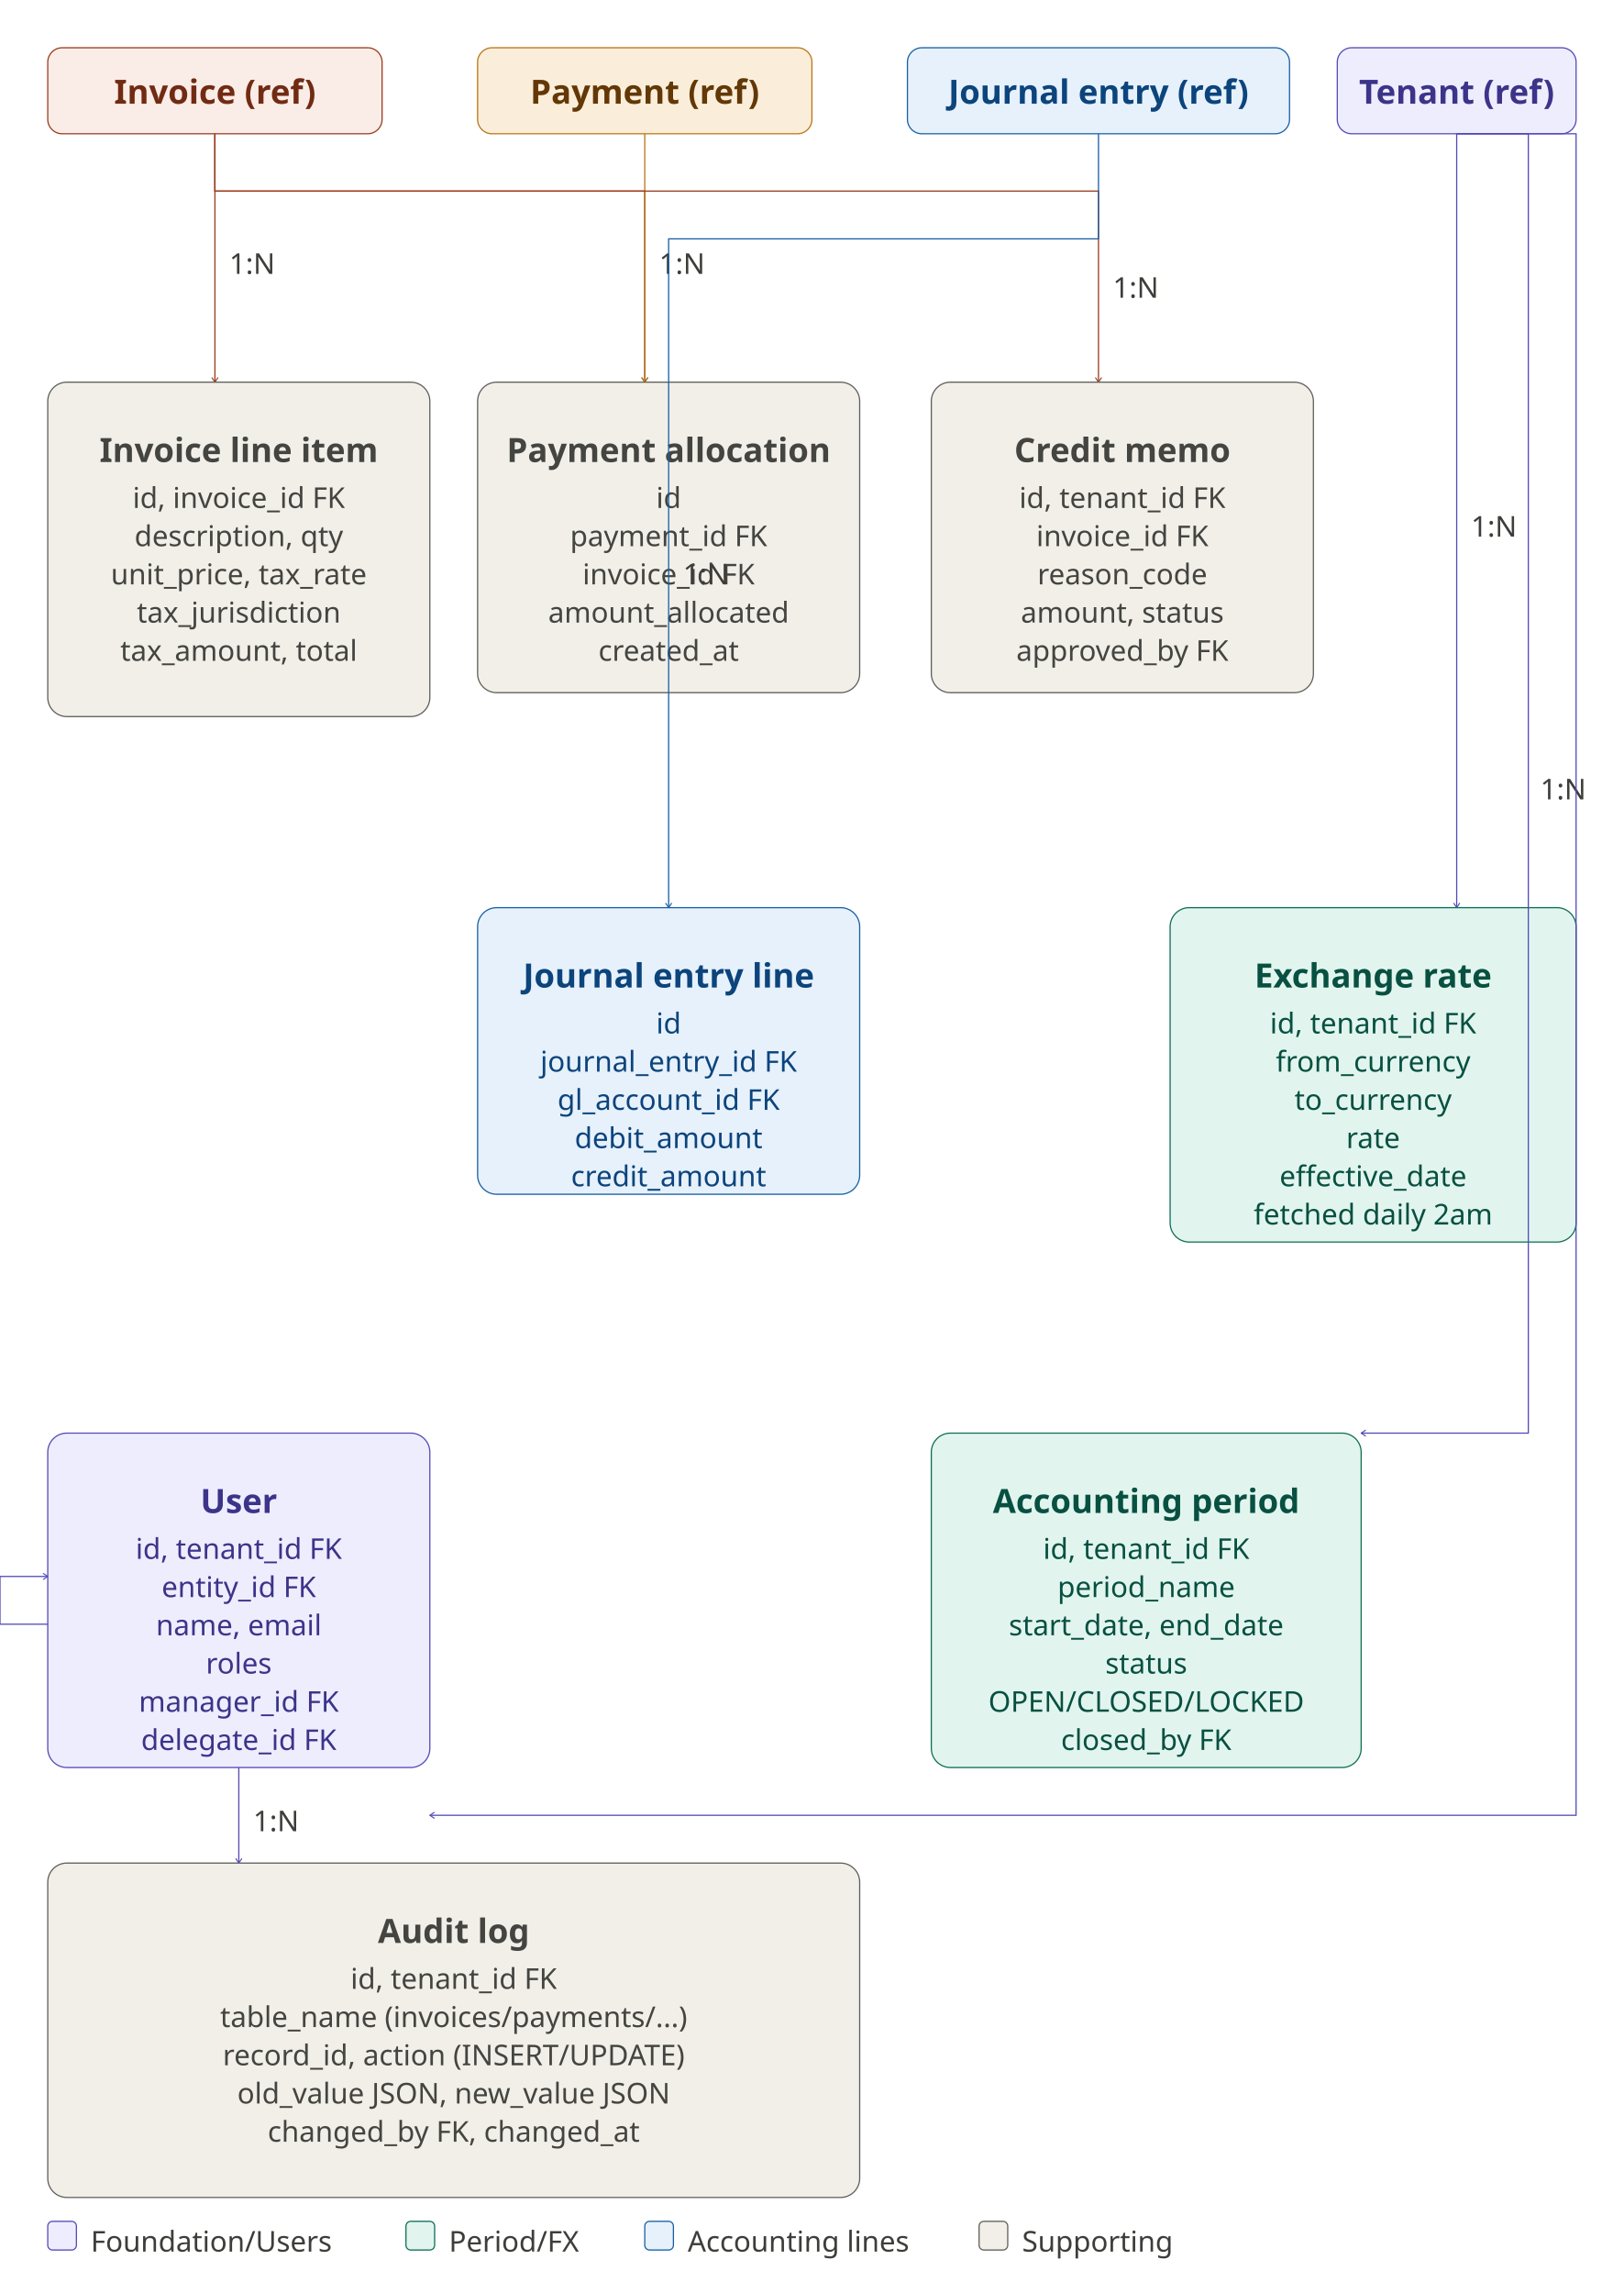
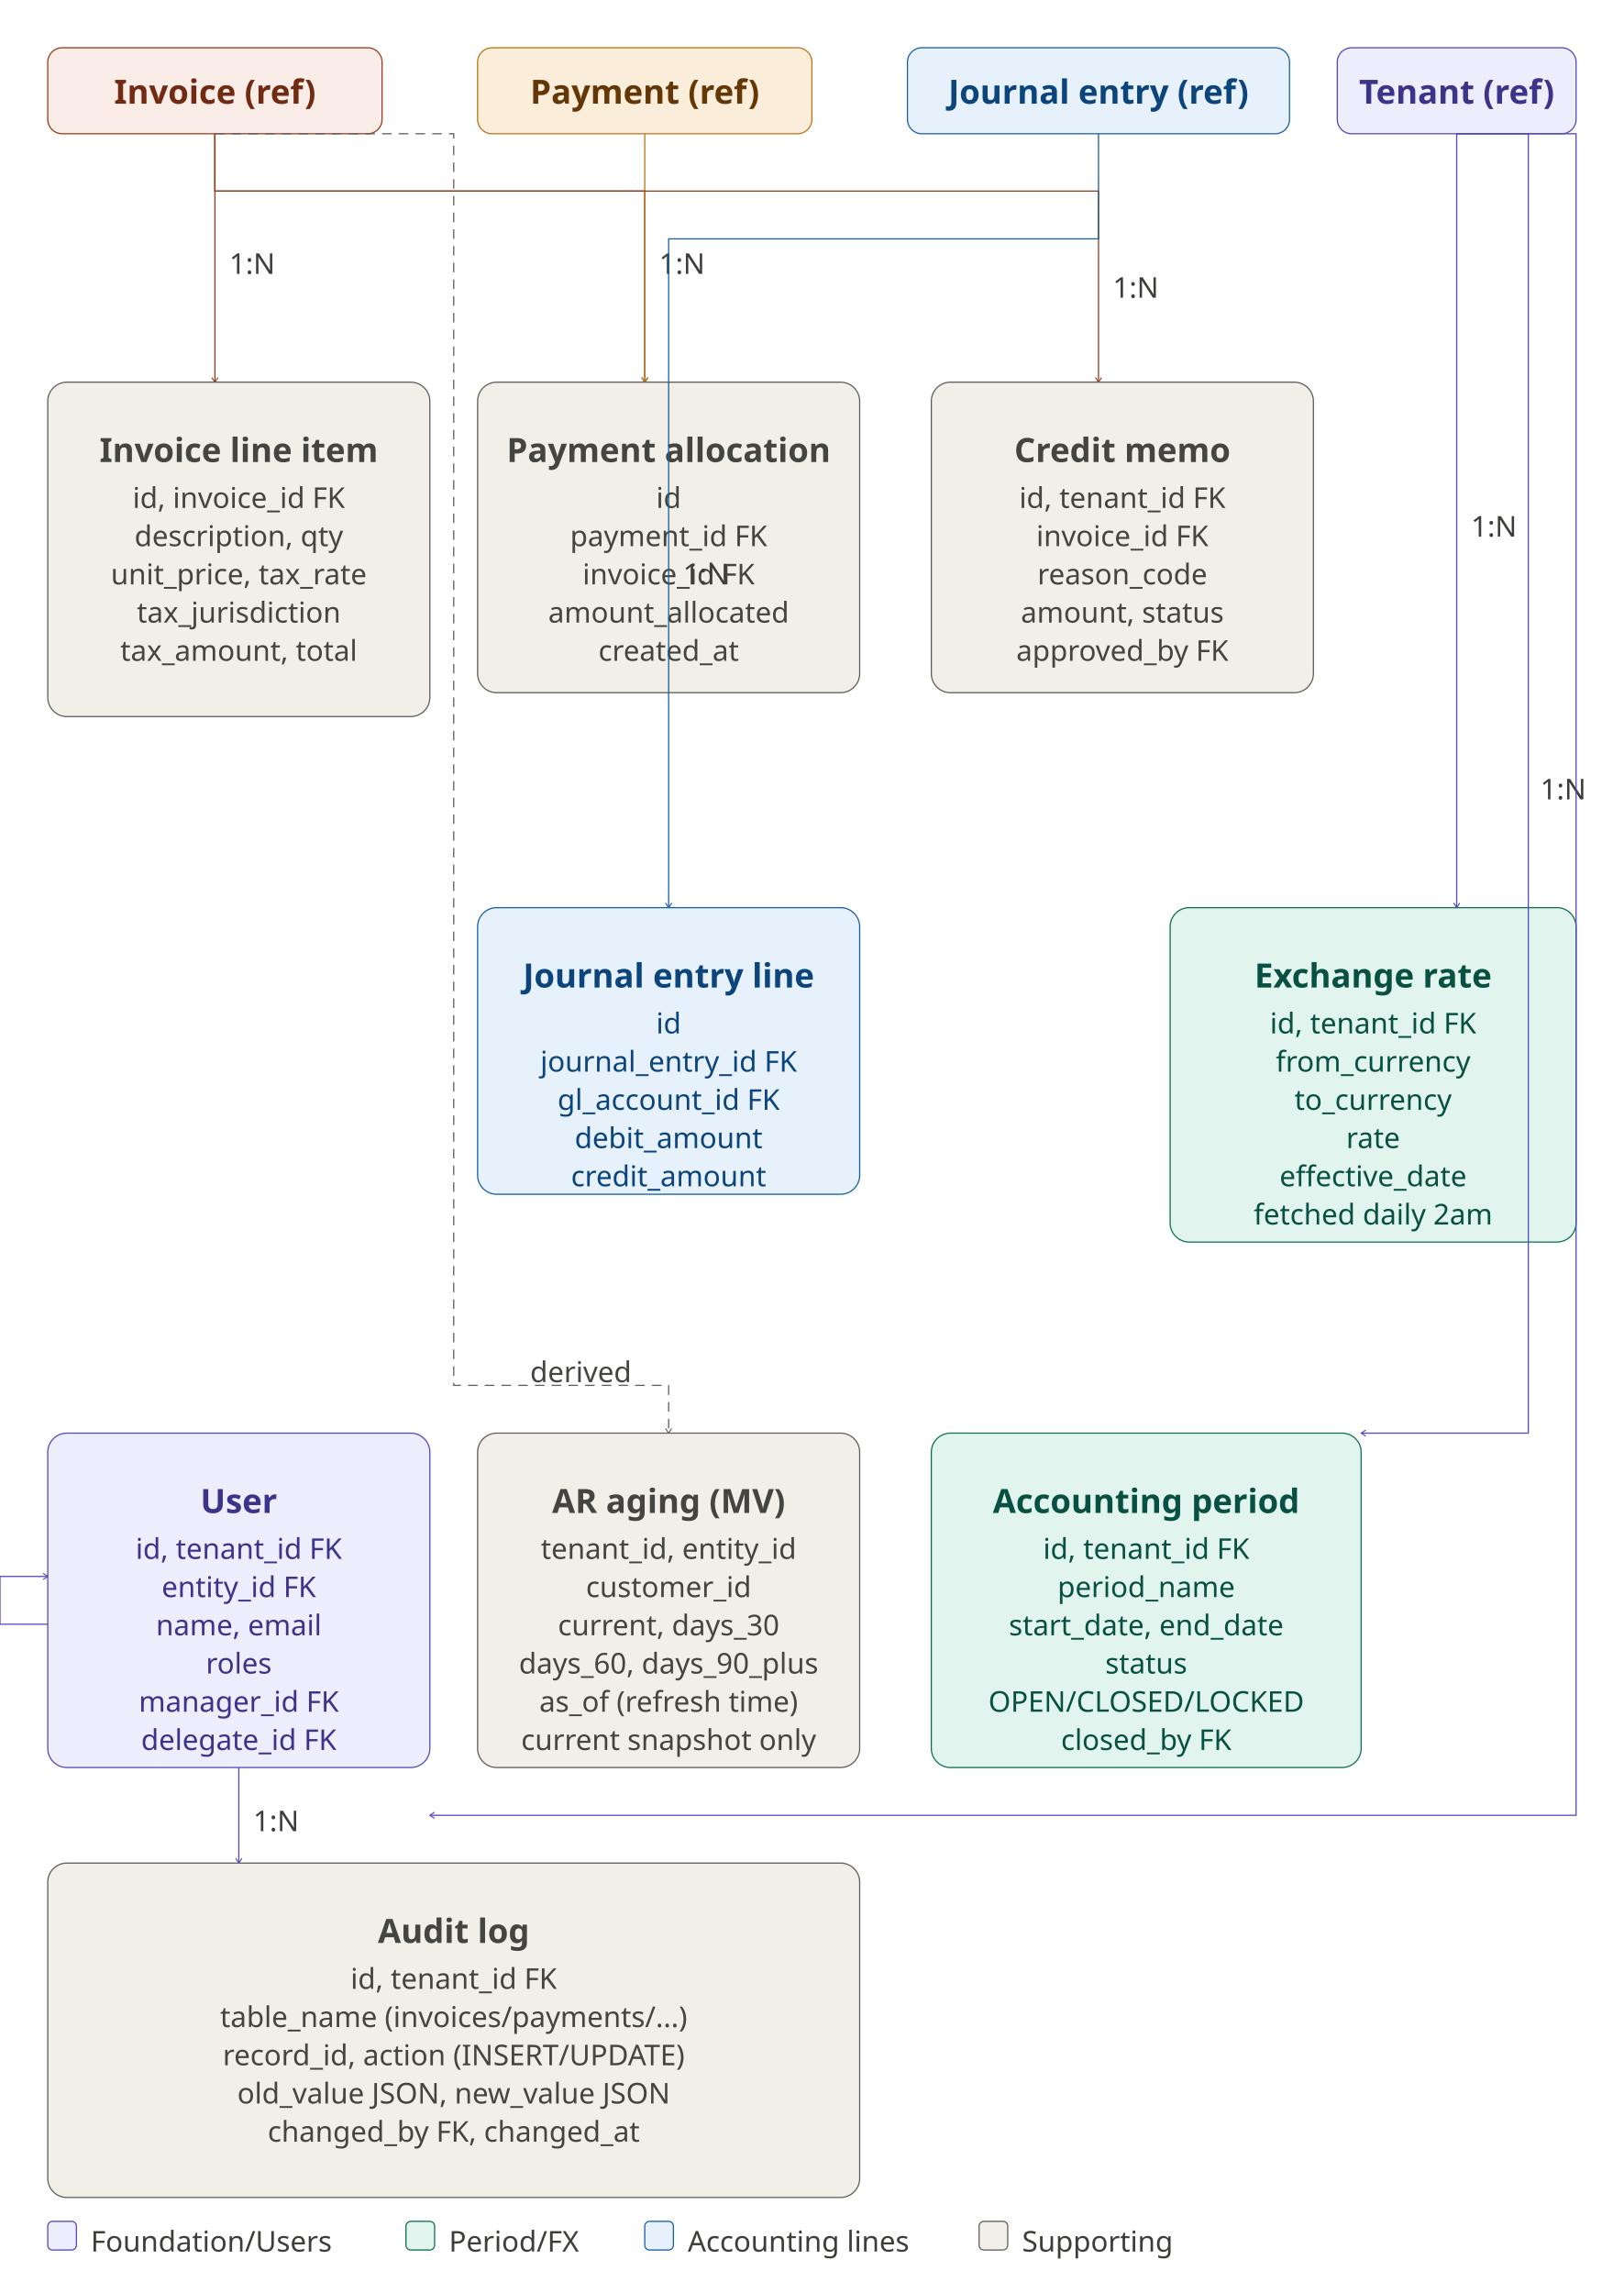
<svg xmlns="http://www.w3.org/2000/svg" width="100%" viewBox="0 0 680 960" role="img">
  <defs>
    <marker id="arrow" viewBox="0 0 10 10" refX="8" refY="5" markerWidth="6" markerHeight="6" orient="auto-start-reverse">
      <path d="M2 1L8 5L2 9" fill="none" stroke="context-stroke" stroke-width="1.5" stroke-linecap="round" stroke-linejoin="round" />
    </marker>
    <style>
text { font-family: sans-serif; fill: #3d3d3a; }
.th { font-size: 14px; font-weight: 600; }
.ts { font-size: 12px; }
.purple-fill { fill: #EEEDFE; stroke: #534AB7; }
.teal-fill   { fill: #E1F5EE; stroke: #0F6E56; }
.coral-fill  { fill: #FAECE7; stroke: #993C1D; }
.amber-fill  { fill: #FAEEDA; stroke: #BA7517; }
.blue-fill   { fill: #E6F1FB; stroke: #185FA5; }
.gray-fill   { fill: #F1EFE8; stroke: #5F5E5A; }
.purple-text { fill: #3C3489; }
.teal-text   { fill: #085041; }
.coral-text  { fill: #712B13; }
.amber-text  { fill: #633806; }
.blue-text   { fill: #0C447C; }
.gray-text   { fill: #444441; }
</style>
  </defs>
  <rect x="20" y="20" width="140" height="36" rx="6" stroke-width="0.5" class="coral-fill" />
  <text class="th coral-text" x="90" y="38" text-anchor="middle" dominant-baseline="central">Invoice (ref)</text>
  <rect x="200" y="20" width="140" height="36" rx="6" stroke-width="0.5" class="amber-fill" />
  <text class="th amber-text" x="270" y="38" text-anchor="middle" dominant-baseline="central">Payment (ref)</text>
  <rect x="380" y="20" width="160" height="36" rx="6" stroke-width="0.5" class="blue-fill" />
  <text class="th blue-text" x="460" y="38" text-anchor="middle" dominant-baseline="central">Journal entry (ref)</text>
  <rect x="560" y="20" width="100" height="36" rx="6" stroke-width="0.5" class="purple-fill" />
  <text class="th purple-text" x="610" y="38" text-anchor="middle" dominant-baseline="central">Tenant (ref)</text>
  <path d="M90 56 L90 160" stroke="#993C1D" stroke-width="0.5" fill="none" marker-end="url(#arrow)" />
  <text class="ts" x="96" y="110" dominant-baseline="central">1:N</text>
  <rect x="20" y="160" width="160" height="140" rx="8" stroke-width="0.5" class="gray-fill" />
  <text class="th gray-text" x="100" y="188" text-anchor="middle" dominant-baseline="central">Invoice line item</text>
  <text class="ts gray-text" x="100" y="208" text-anchor="middle" dominant-baseline="central">id, invoice_id FK</text>
  <text class="ts gray-text" x="100" y="224" text-anchor="middle" dominant-baseline="central">description, qty</text>
  <text class="ts gray-text" x="100" y="240" text-anchor="middle" dominant-baseline="central">unit_price, tax_rate</text>
  <text class="ts gray-text" x="100" y="256" text-anchor="middle" dominant-baseline="central">tax_jurisdiction</text>
  <text class="ts gray-text" x="100" y="272" text-anchor="middle" dominant-baseline="central">tax_amount, total</text>
  <path d="M90 56 L90 80 L270 80 L270 160" stroke="#993C1D" stroke-width="0.5" fill="none" marker-end="url(#arrow)" />
  <text class="ts" x="276" y="110" dominant-baseline="central">1:N</text>
  <path d="M270 56 L270 160" stroke="#BA7517" stroke-width="0.5" fill="none" marker-end="url(#arrow)" />
  <rect x="200" y="160" width="160" height="130" rx="8" stroke-width="0.5" class="gray-fill" />
  <text class="th gray-text" x="280" y="188" text-anchor="middle" dominant-baseline="central">Payment allocation</text>
  <text class="ts gray-text" x="280" y="208" text-anchor="middle" dominant-baseline="central">id</text>
  <text class="ts gray-text" x="280" y="224" text-anchor="middle" dominant-baseline="central">payment_id FK</text>
  <text class="ts gray-text" x="280" y="240" text-anchor="middle" dominant-baseline="central">invoice_id FK</text>
  <text class="ts gray-text" x="280" y="256" text-anchor="middle" dominant-baseline="central">amount_allocated</text>
  <text class="ts gray-text" x="280" y="272" text-anchor="middle" dominant-baseline="central">created_at</text>
  <path d="M90 56 L90 80 L460 80 L460 160" stroke="#993C1D" stroke-width="0.5" fill="none" marker-end="url(#arrow)" />
  <text class="ts" x="466" y="120" dominant-baseline="central">1:N</text>
  <rect x="390" y="160" width="160" height="130" rx="8" stroke-width="0.5" class="gray-fill" />
  <text class="th gray-text" x="470" y="188" text-anchor="middle" dominant-baseline="central">Credit memo</text>
  <text class="ts gray-text" x="470" y="208" text-anchor="middle" dominant-baseline="central">id, tenant_id FK</text>
  <text class="ts gray-text" x="470" y="224" text-anchor="middle" dominant-baseline="central">invoice_id FK</text>
  <text class="ts gray-text" x="470" y="240" text-anchor="middle" dominant-baseline="central">reason_code</text>
  <text class="ts gray-text" x="470" y="256" text-anchor="middle" dominant-baseline="central">amount, status</text>
  <text class="ts gray-text" x="470" y="272" text-anchor="middle" dominant-baseline="central">approved_by FK</text>
  <path d="M460 56 L460 100 L280 100 L280 380" stroke="#185FA5" stroke-width="0.5" fill="none" marker-end="url(#arrow)" />
  <text class="ts" x="286" y="240" dominant-baseline="central">1:N</text>
  <rect x="200" y="380" width="160" height="120" rx="8" stroke-width="0.5" class="blue-fill" />
  <text class="th blue-text" x="280" y="408" text-anchor="middle" dominant-baseline="central">Journal entry line</text>
  <text class="ts blue-text" x="280" y="428" text-anchor="middle" dominant-baseline="central">id</text>
  <text class="ts blue-text" x="280" y="444" text-anchor="middle" dominant-baseline="central">journal_entry_id FK</text>
  <text class="ts blue-text" x="280" y="460" text-anchor="middle" dominant-baseline="central">gl_account_id FK</text>
  <text class="ts blue-text" x="280" y="476" text-anchor="middle" dominant-baseline="central">debit_amount</text>
  <text class="ts blue-text" x="280" y="492" text-anchor="middle" dominant-baseline="central">credit_amount</text>
  <path d="M610 56 L610 380" stroke="#534AB7" stroke-width="0.5" fill="none" marker-end="url(#arrow)" />
  <text class="ts" x="616" y="220" dominant-baseline="central">1:N</text>
  <rect x="490" y="380" width="170" height="140" rx="8" stroke-width="0.5" class="teal-fill" />
  <text class="th teal-text" x="575" y="408" text-anchor="middle" dominant-baseline="central">Exchange rate</text>
  <text class="ts teal-text" x="575" y="428" text-anchor="middle" dominant-baseline="central">id, tenant_id FK</text>
  <text class="ts teal-text" x="575" y="444" text-anchor="middle" dominant-baseline="central">from_currency</text>
  <text class="ts teal-text" x="575" y="460" text-anchor="middle" dominant-baseline="central">to_currency</text>
  <text class="ts teal-text" x="575" y="476" text-anchor="middle" dominant-baseline="central">rate</text>
  <text class="ts teal-text" x="575" y="492" text-anchor="middle" dominant-baseline="central">effective_date</text>
  <text class="ts teal-text" x="575" y="508" text-anchor="middle" dominant-baseline="central">fetched daily 2am</text>
  <path d="M610 56 L640 56 L640 600 L570 600" stroke="#534AB7" stroke-width="0.5" fill="none" marker-end="url(#arrow)" />
  <text class="ts" x="645" y="330" dominant-baseline="central">1:N</text>
  <rect x="390" y="600" width="180" height="140" rx="8" stroke-width="0.5" class="teal-fill" />
  <text class="th teal-text" x="480" y="628" text-anchor="middle" dominant-baseline="central">Accounting period</text>
  <text class="ts teal-text" x="480" y="648" text-anchor="middle" dominant-baseline="central">id, tenant_id FK</text>
  <text class="ts teal-text" x="480" y="664" text-anchor="middle" dominant-baseline="central">period_name</text>
  <text class="ts teal-text" x="480" y="680" text-anchor="middle" dominant-baseline="central">start_date, end_date</text>
  <text class="ts teal-text" x="480" y="696" text-anchor="middle" dominant-baseline="central">status</text>
  <text class="ts teal-text" x="480" y="712" text-anchor="middle" dominant-baseline="central">OPEN/CLOSED/LOCKED</text>
  <text class="ts teal-text" x="480" y="728" text-anchor="middle" dominant-baseline="central">closed_by FK</text>
+   <path d="M90 56 L190 56 L190 580 L280 580 L280 600" stroke="#5F5E5A" stroke-width="0.5" stroke-dasharray="4 3" fill="none" marker-end="url(#arrow)" />
+   <text class="ts gray-text" x="222" y="574" dominant-baseline="central">derived</text>
+   <rect x="200" y="600" width="160" height="140" rx="8" stroke-width="0.5" class="gray-fill" />
+   <text class="th gray-text" x="280" y="628" text-anchor="middle" dominant-baseline="central">AR aging (MV)</text>
+   <text class="ts gray-text" x="280" y="648" text-anchor="middle" dominant-baseline="central">tenant_id, entity_id</text>
+   <text class="ts gray-text" x="280" y="664" text-anchor="middle" dominant-baseline="central">customer_id</text>
+   <text class="ts gray-text" x="280" y="680" text-anchor="middle" dominant-baseline="central">current, days_30</text>
+   <text class="ts gray-text" x="280" y="696" text-anchor="middle" dominant-baseline="central">days_60, days_90_plus</text>
+   <text class="ts gray-text" x="280" y="712" text-anchor="middle" dominant-baseline="central">as_of (refresh time)</text>
+   <text class="ts gray-text" x="280" y="728" text-anchor="middle" dominant-baseline="central">current snapshot only</text>
  <path d="M610 56 L660 56 L660 600 L660 760 L180 760" stroke="#534AB7" stroke-width="0.5" fill="none" marker-end="url(#arrow)" />
  <text class="ts" x="38" y="720" dominant-baseline="central">1:N</text>
  <rect x="20" y="600" width="160" height="140" rx="8" stroke-width="0.5" class="purple-fill" />
  <text class="th purple-text" x="100" y="628" text-anchor="middle" dominant-baseline="central">User</text>
  <text class="ts purple-text" x="100" y="648" text-anchor="middle" dominant-baseline="central">id, tenant_id FK</text>
  <text class="ts purple-text" x="100" y="664" text-anchor="middle" dominant-baseline="central">entity_id FK</text>
  <text class="ts purple-text" x="100" y="680" text-anchor="middle" dominant-baseline="central">name, email</text>
  <text class="ts purple-text" x="100" y="696" text-anchor="middle" dominant-baseline="central">roles</text>
  <text class="ts purple-text" x="100" y="712" text-anchor="middle" dominant-baseline="central">manager_id FK</text>
  <text class="ts purple-text" x="100" y="728" text-anchor="middle" dominant-baseline="central">delegate_id FK</text>
  <path d="M20 680 L0 680 L0 660 L20 660" stroke="#534AB7" stroke-width="0.5" fill="none" marker-end="url(#arrow)" />
  <path d="M100 740 L100 780" stroke="#534AB7" stroke-width="0.5" fill="none" marker-end="url(#arrow)" />
  <text class="ts" x="106" y="762" dominant-baseline="central">1:N</text>
  <rect x="20" y="780" width="340" height="140" rx="8" stroke-width="0.5" class="gray-fill" />
  <text class="th gray-text" x="190" y="808" text-anchor="middle" dominant-baseline="central">Audit log</text>
  <text class="ts gray-text" x="190" y="828" text-anchor="middle" dominant-baseline="central">id, tenant_id FK</text>
  <text class="ts gray-text" x="190" y="844" text-anchor="middle" dominant-baseline="central">table_name (invoices/payments/...)</text>
  <text class="ts gray-text" x="190" y="860" text-anchor="middle" dominant-baseline="central">record_id, action (INSERT/UPDATE)</text>
  <text class="ts gray-text" x="190" y="876" text-anchor="middle" dominant-baseline="central">old_value JSON, new_value JSON</text>
  <text class="ts gray-text" x="190" y="892" text-anchor="middle" dominant-baseline="central">changed_by FK, changed_at</text>
  <rect x="20" y="930" width="12" height="12" rx="2" fill="#EEEDFE" stroke="#534AB7" stroke-width="0.5" />
  <text class="ts" x="38" y="938" dominant-baseline="central">Foundation/Users</text>
  <rect x="170" y="930" width="12" height="12" rx="2" fill="#E1F5EE" stroke="#0F6E56" stroke-width="0.5" />
  <text class="ts" x="188" y="938" dominant-baseline="central">Period/FX</text>
  <rect x="270" y="930" width="12" height="12" rx="2" fill="#E6F1FB" stroke="#185FA5" stroke-width="0.5" />
  <text class="ts" x="288" y="938" dominant-baseline="central">Accounting lines</text>
  <rect x="410" y="930" width="12" height="12" rx="2" fill="#F1EFE8" stroke="#5F5E5A" stroke-width="0.5" />
  <text class="ts" x="428" y="938" dominant-baseline="central">Supporting</text>
</svg>
